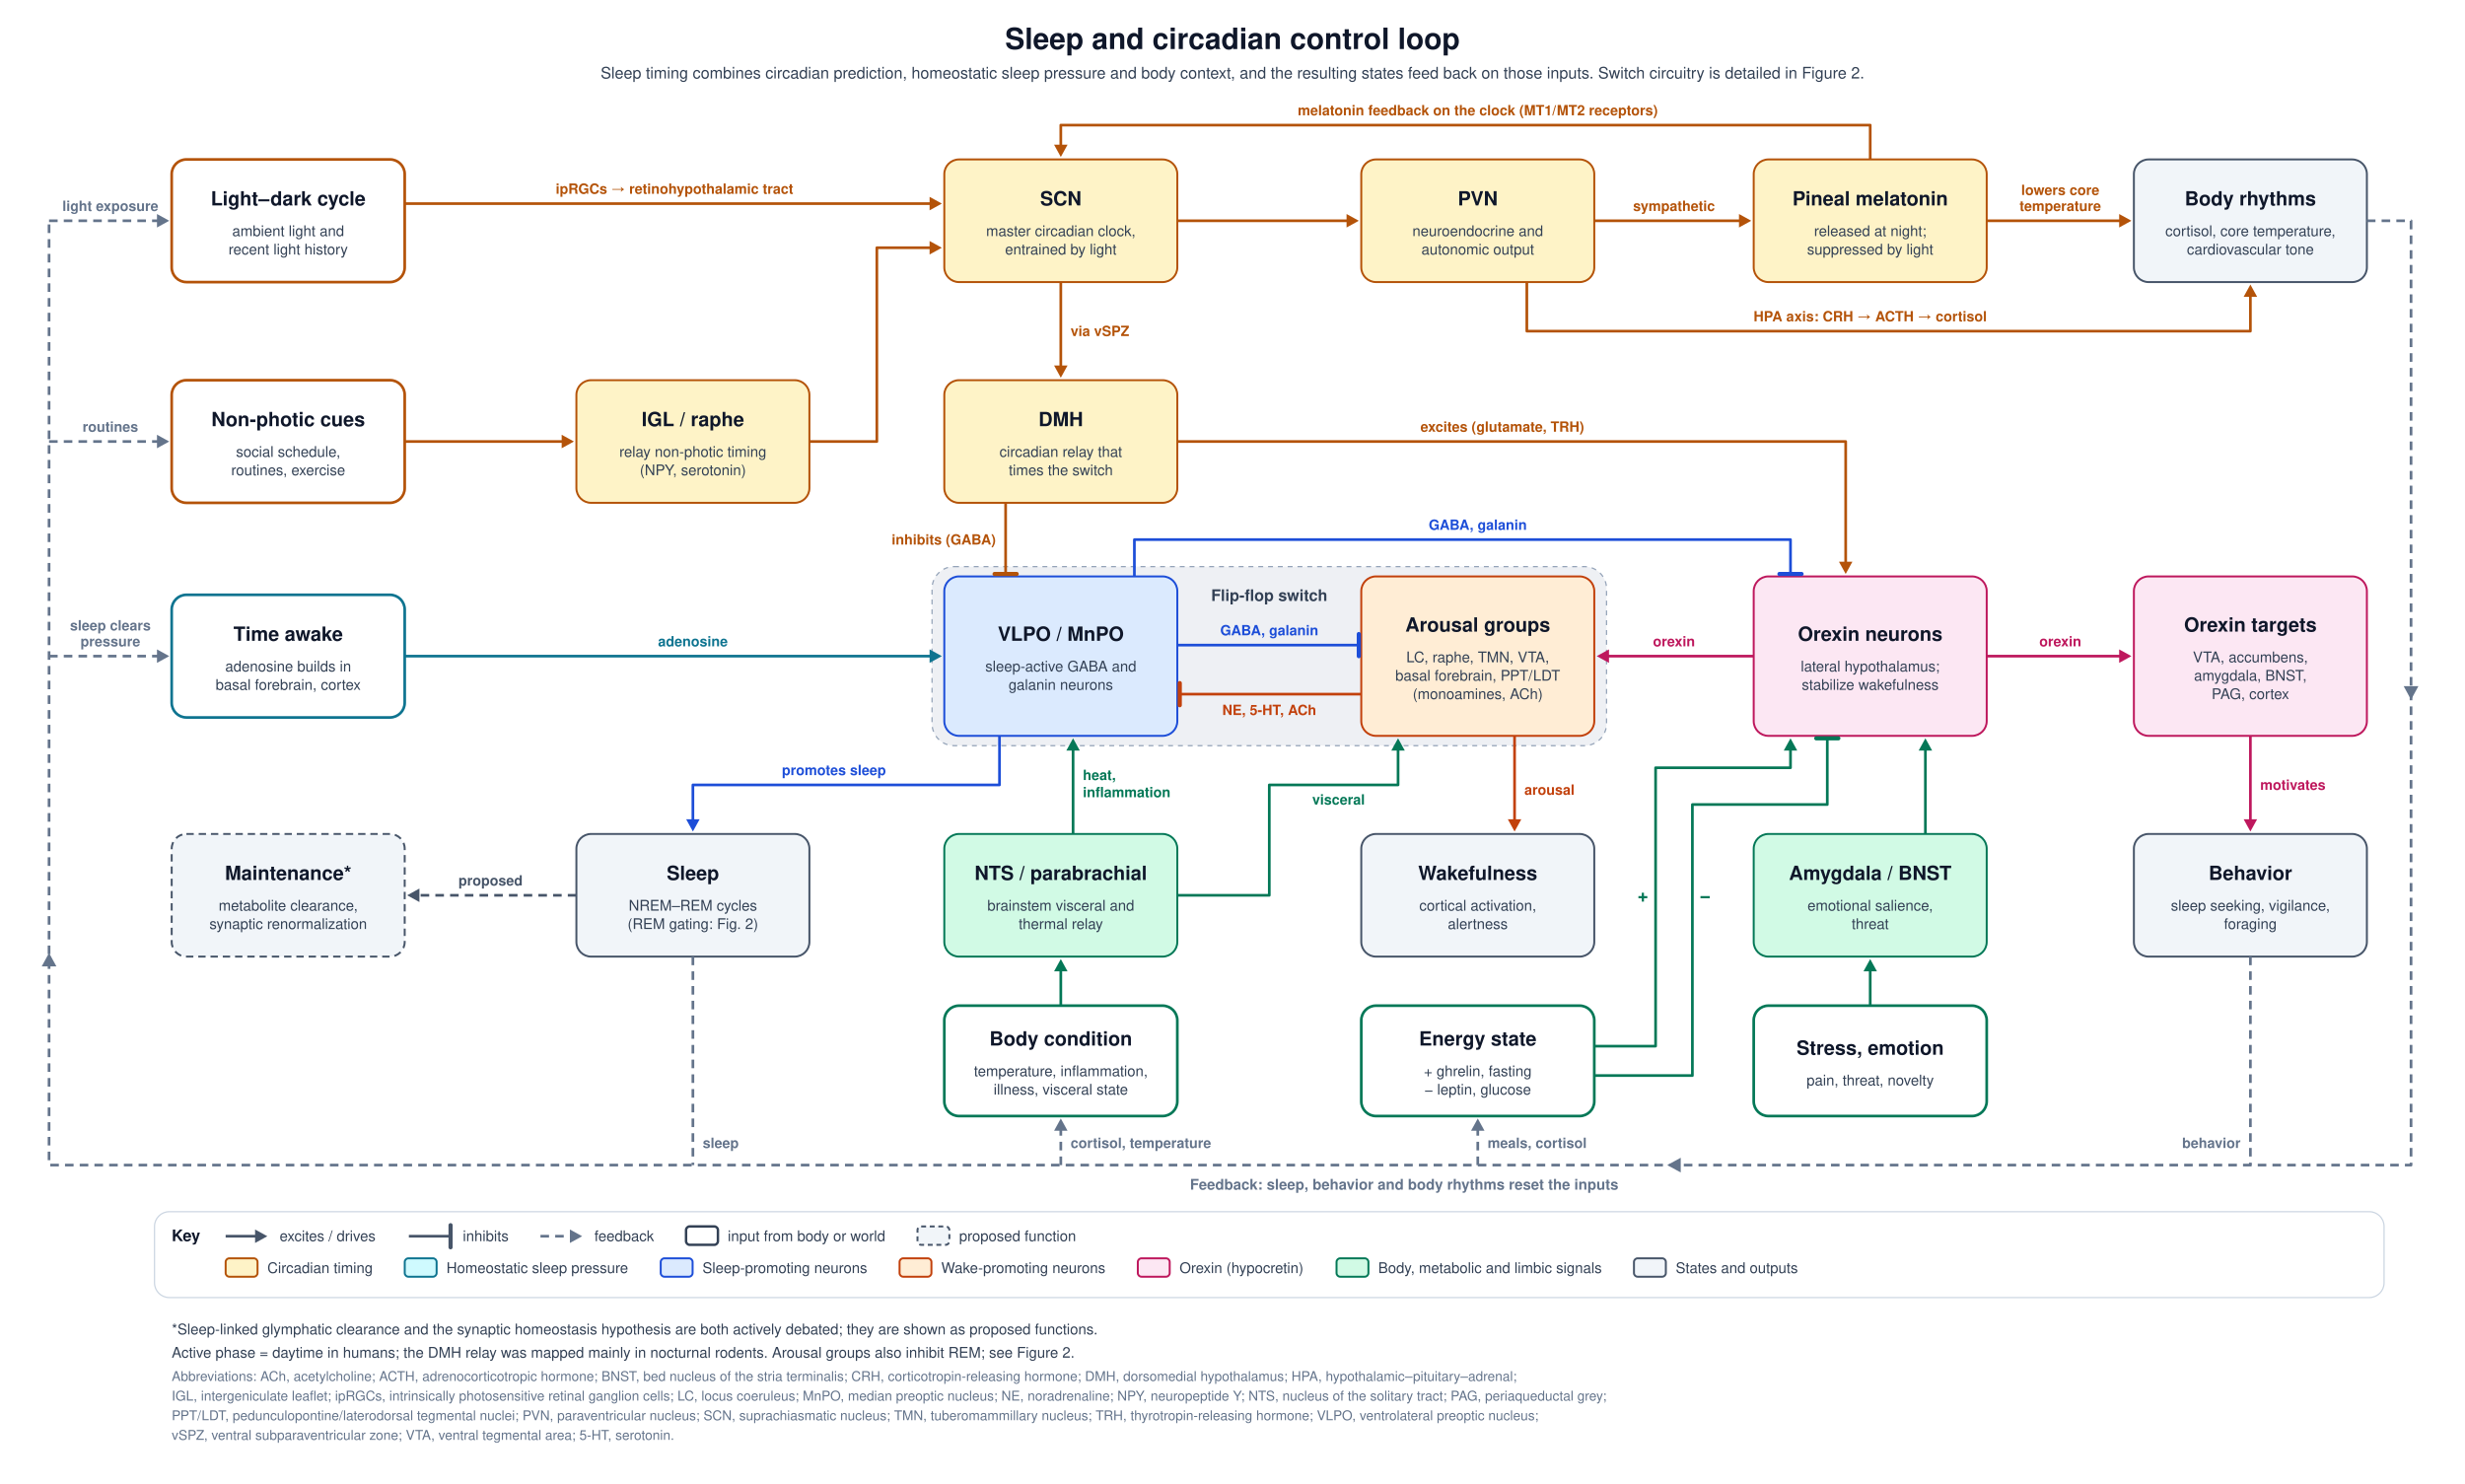
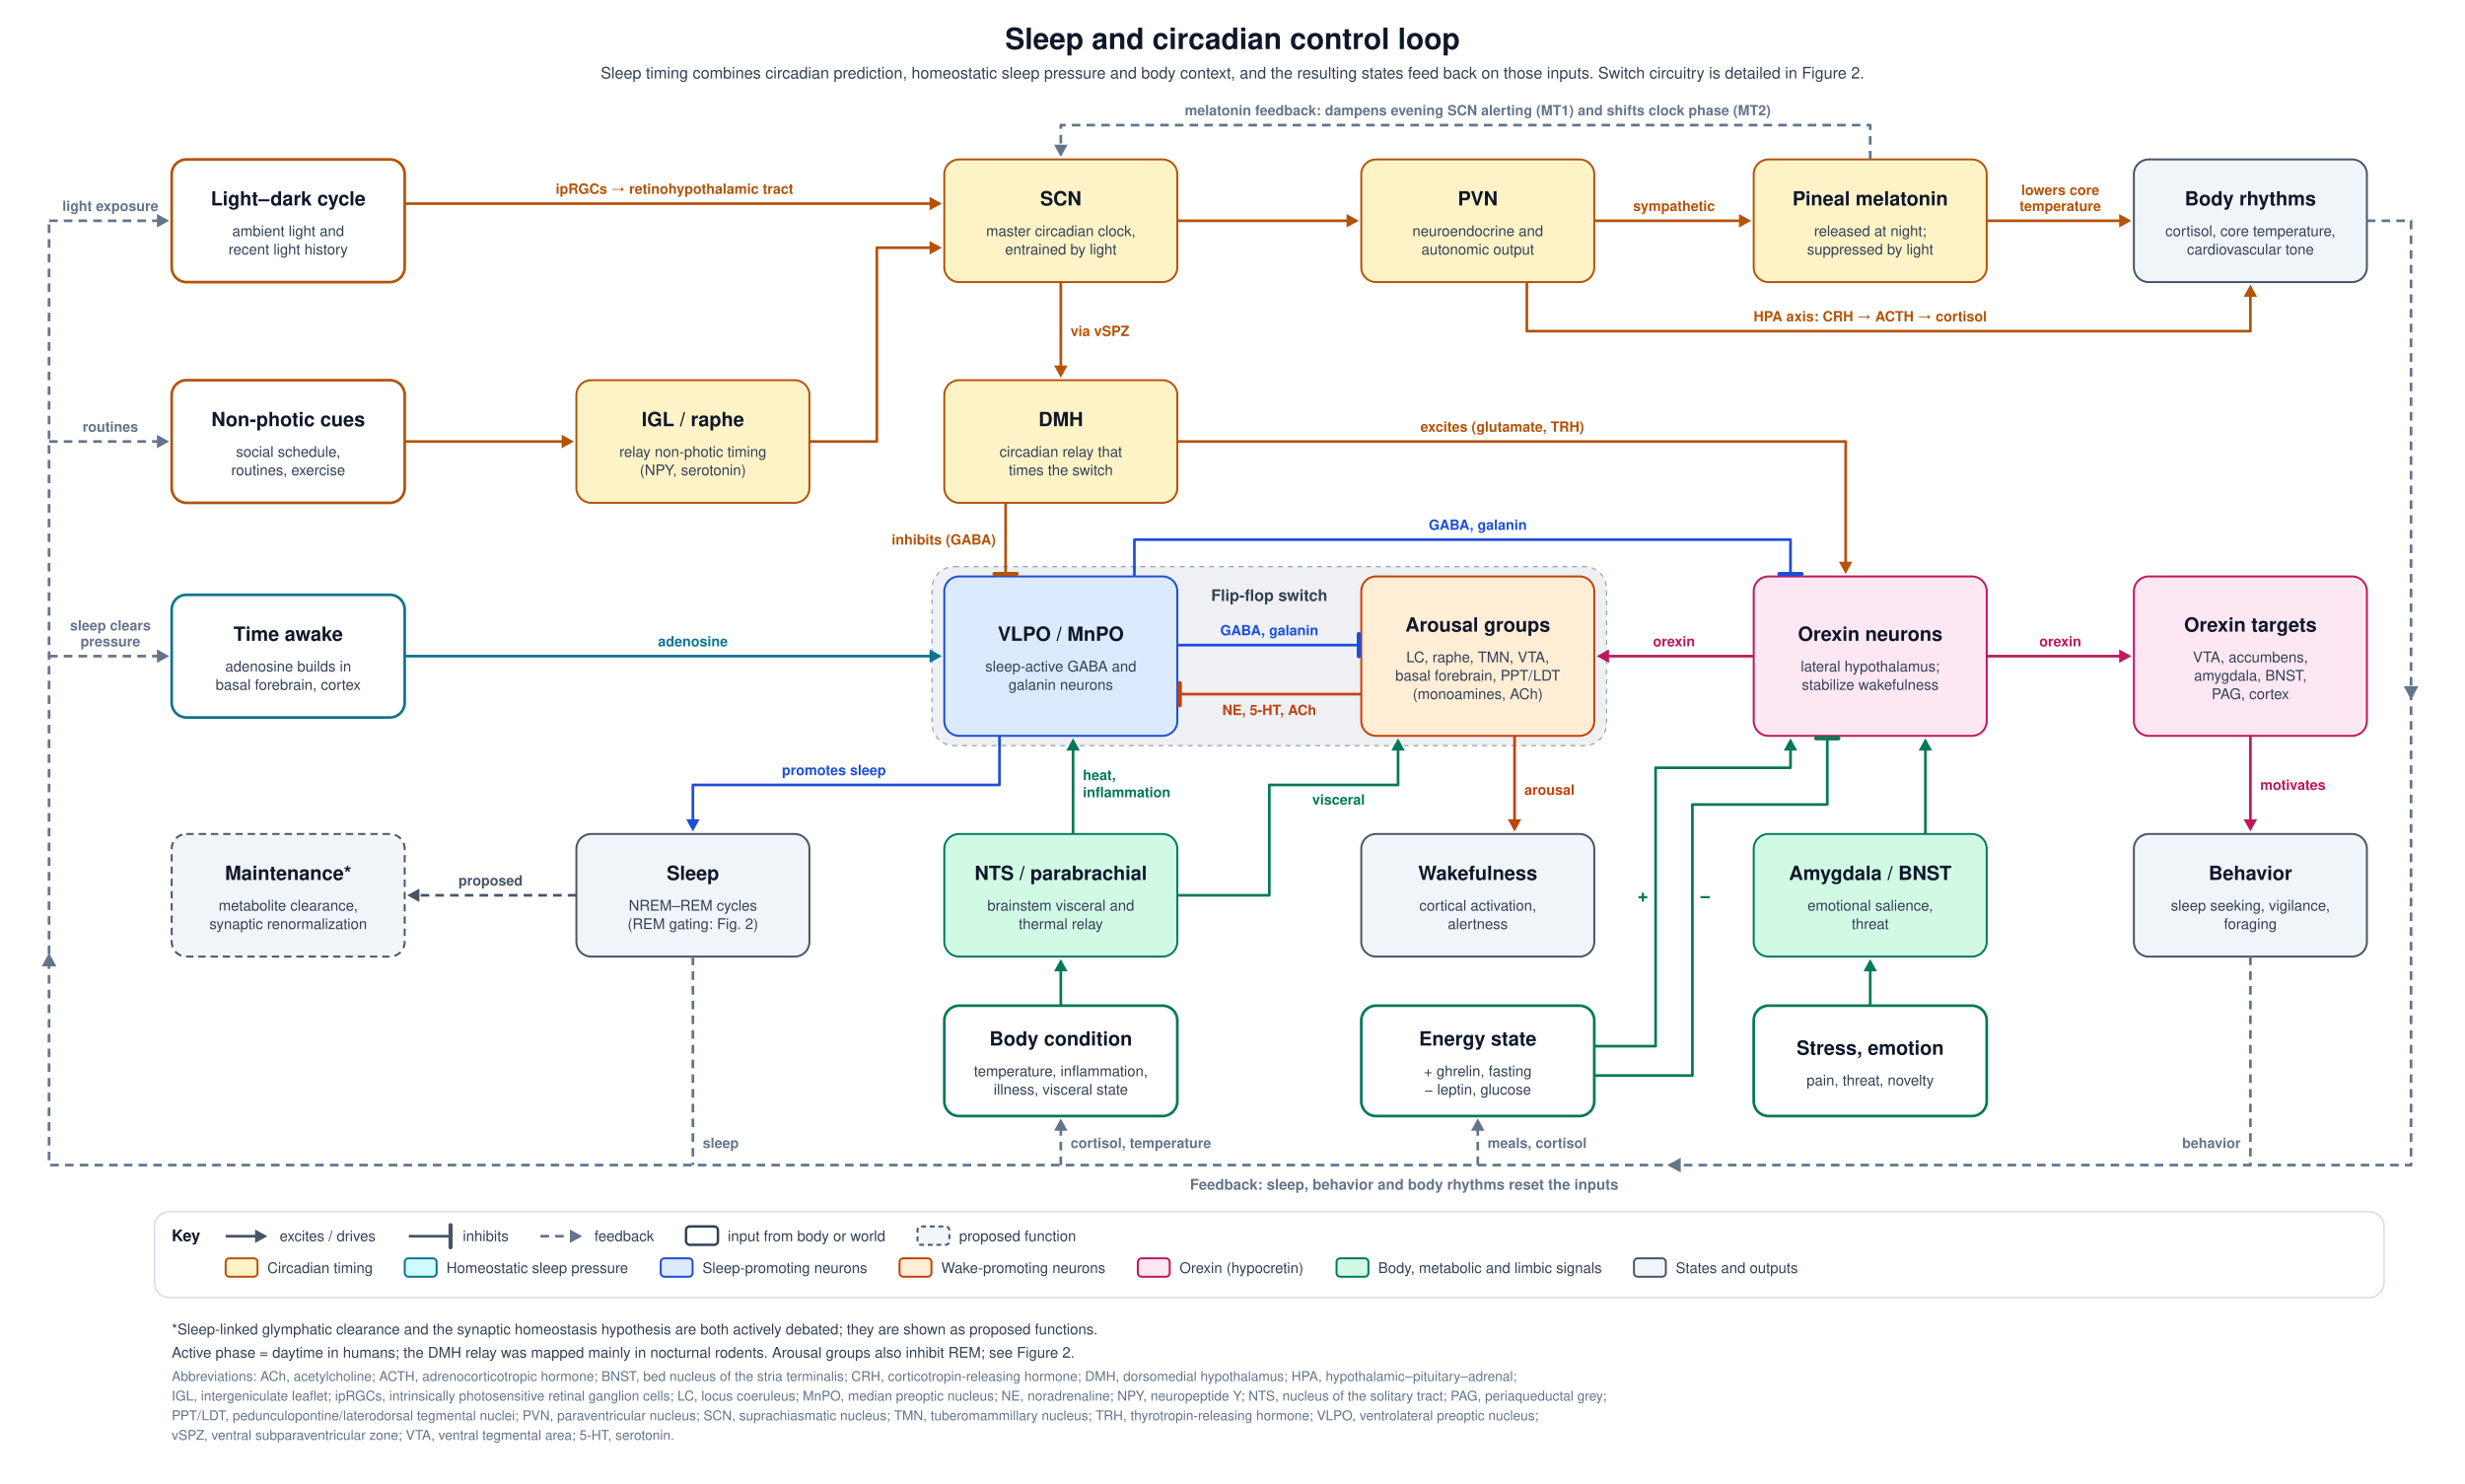
<svg xmlns="http://www.w3.org/2000/svg" width="2010" height="1210" viewBox="0 0 2010 1210" role="img" aria-label="Sleep and circadian control loop">
  <style>text{font-family:Helvetica, Arial, "Liberation Sans", sans-serif;}</style>
  <rect width="2010" height="1210" fill="#FFFFFF" />
  <text x="1005.0" y="40.0" font-size="24" font-weight="700" fill="#0F172A" text-anchor="middle">Sleep and circadian control loop</text>
  <text x="1005.0" y="64.0" font-size="13" fill="#334155" text-anchor="middle">Sleep timing combines circadian prediction, homeostatic sleep pressure and body context, and the resulting states feed back on those inputs. Switch circuitry is detailed in Figure 2.</text>
  <rect x="760" y="462" width="550" height="146" rx="18" fill="#EEF0F4" stroke="#94A3B8" stroke-width="1" stroke-dasharray="4 4" />
  <rect x="140" y="130" width="190" height="100" rx="12" fill="#FFFFFF" stroke="#B45309" stroke-width="2.2" />
  <text x="235.0" y="167.5" font-size="16" font-weight="700" fill="#0F172A" text-anchor="middle">Light–dark cycle</text>
  <text x="235.0" y="192.5" font-size="12" fill="#334155" text-anchor="middle">ambient light and</text>
  <text x="235.0" y="207.5" font-size="12" fill="#334155" text-anchor="middle">recent light history</text>
  <rect x="140" y="310" width="190" height="100" rx="12" fill="#FFFFFF" stroke="#B45309" stroke-width="2.2" />
  <text x="235.0" y="347.5" font-size="16" font-weight="700" fill="#0F172A" text-anchor="middle">Non-photic cues</text>
  <text x="235.0" y="372.5" font-size="12" fill="#334155" text-anchor="middle">social schedule,</text>
  <text x="235.0" y="387.5" font-size="12" fill="#334155" text-anchor="middle">routines, exercise</text>
  <rect x="140" y="485" width="190" height="100" rx="12" fill="#FFFFFF" stroke="#0E7490" stroke-width="2.2" />
  <text x="235.0" y="522.5" font-size="16" font-weight="700" fill="#0F172A" text-anchor="middle">Time awake</text>
  <text x="235.0" y="547.5" font-size="12" fill="#334155" text-anchor="middle">adenosine builds in</text>
  <text x="235.0" y="562.5" font-size="12" fill="#334155" text-anchor="middle">basal forebrain, cortex</text>
  <rect x="140" y="680" width="190" height="100" rx="12" fill="#F1F5F9" stroke="#475569" stroke-width="1.6" stroke-dasharray="6 4" />
  <text x="235.0" y="717.5" font-size="16" font-weight="700" fill="#0F172A" text-anchor="middle">Maintenance*</text>
  <text x="235.0" y="742.5" font-size="12" fill="#334155" text-anchor="middle">metabolite clearance,</text>
  <text x="235.0" y="757.5" font-size="12" fill="#334155" text-anchor="middle">synaptic renormalization</text>
  <rect x="470" y="310" width="190" height="100" rx="12" fill="#FEF3C7" stroke="#B45309" stroke-width="1.6" />
  <text x="565.0" y="347.5" font-size="16" font-weight="700" fill="#0F172A" text-anchor="middle">IGL / raphe</text>
  <text x="565.0" y="372.5" font-size="12" fill="#334155" text-anchor="middle">relay non-photic timing</text>
  <text x="565.0" y="387.5" font-size="12" fill="#334155" text-anchor="middle">(NPY, serotonin)</text>
  <rect x="470" y="680" width="190" height="100" rx="12" fill="#F1F5F9" stroke="#475569" stroke-width="1.6" />
  <text x="565.0" y="717.5" font-size="16" font-weight="700" fill="#0F172A" text-anchor="middle">Sleep</text>
  <text x="565.0" y="742.5" font-size="12" fill="#334155" text-anchor="middle">NREM–REM cycles</text>
  <text x="565.0" y="757.5" font-size="12" fill="#334155" text-anchor="middle">(REM gating: Fig. 2)</text>
  <rect x="770" y="130" width="190" height="100" rx="12" fill="#FEF3C7" stroke="#B45309" stroke-width="1.6" />
  <text x="865.0" y="167.5" font-size="16" font-weight="700" fill="#0F172A" text-anchor="middle">SCN</text>
  <text x="865.0" y="192.5" font-size="12" fill="#334155" text-anchor="middle">master circadian clock,</text>
  <text x="865.0" y="207.5" font-size="12" fill="#334155" text-anchor="middle">entrained by light</text>
  <rect x="770" y="310" width="190" height="100" rx="12" fill="#FEF3C7" stroke="#B45309" stroke-width="1.6" />
  <text x="865.0" y="347.5" font-size="16" font-weight="700" fill="#0F172A" text-anchor="middle">DMH</text>
  <text x="865.0" y="372.5" font-size="12" fill="#334155" text-anchor="middle">circadian relay that</text>
  <text x="865.0" y="387.5" font-size="12" fill="#334155" text-anchor="middle">times the switch</text>
  <rect x="770" y="470" width="190" height="130" rx="12" fill="#DBEAFE" stroke="#1D4ED8" stroke-width="1.6" />
  <text x="865.0" y="522.5" font-size="16" font-weight="700" fill="#0F172A" text-anchor="middle">VLPO / MnPO</text>
  <text x="865.0" y="547.5" font-size="12" fill="#334155" text-anchor="middle">sleep-active GABA and</text>
  <text x="865.0" y="562.5" font-size="12" fill="#334155" text-anchor="middle">galanin neurons</text>
  <rect x="770" y="680" width="190" height="100" rx="12" fill="#D1FAE5" stroke="#047857" stroke-width="1.6" />
  <text x="865.0" y="717.5" font-size="16" font-weight="700" fill="#0F172A" text-anchor="middle">NTS / parabrachial</text>
  <text x="865.0" y="742.5" font-size="12" fill="#334155" text-anchor="middle">brainstem visceral and</text>
  <text x="865.0" y="757.5" font-size="12" fill="#334155" text-anchor="middle">thermal relay</text>
  <rect x="770" y="820" width="190" height="90" rx="12" fill="#FFFFFF" stroke="#047857" stroke-width="2.2" />
  <text x="865.0" y="852.5" font-size="16" font-weight="700" fill="#0F172A" text-anchor="middle">Body condition</text>
  <text x="865.0" y="877.5" font-size="12" fill="#334155" text-anchor="middle">temperature, inflammation,</text>
  <text x="865.0" y="892.5" font-size="12" fill="#334155" text-anchor="middle">illness, visceral state</text>
  <rect x="1110" y="130" width="190" height="100" rx="12" fill="#FEF3C7" stroke="#B45309" stroke-width="1.6" />
  <text x="1205.0" y="167.5" font-size="16" font-weight="700" fill="#0F172A" text-anchor="middle">PVN</text>
  <text x="1205.0" y="192.5" font-size="12" fill="#334155" text-anchor="middle">neuroendocrine and</text>
  <text x="1205.0" y="207.5" font-size="12" fill="#334155" text-anchor="middle">autonomic output</text>
  <rect x="1110" y="470" width="190" height="130" rx="12" fill="#FFEDD5" stroke="#C2410C" stroke-width="1.6" />
  <text x="1205.0" y="515.0" font-size="16" font-weight="700" fill="#0F172A" text-anchor="middle">Arousal groups</text>
  <text x="1205.0" y="540.0" font-size="12" fill="#334155" text-anchor="middle">LC, raphe, TMN, VTA,</text>
  <text x="1205.0" y="555.0" font-size="12" fill="#334155" text-anchor="middle">basal forebrain, PPT/LDT</text>
  <text x="1205.0" y="570.0" font-size="12" fill="#334155" text-anchor="middle">(monoamines, ACh)</text>
  <rect x="1110" y="680" width="190" height="100" rx="12" fill="#F1F5F9" stroke="#475569" stroke-width="1.6" />
  <text x="1205.0" y="717.5" font-size="16" font-weight="700" fill="#0F172A" text-anchor="middle">Wakefulness</text>
  <text x="1205.0" y="742.5" font-size="12" fill="#334155" text-anchor="middle">cortical activation,</text>
  <text x="1205.0" y="757.5" font-size="12" fill="#334155" text-anchor="middle">alertness</text>
  <rect x="1110" y="820" width="190" height="90" rx="12" fill="#FFFFFF" stroke="#047857" stroke-width="2.2" />
  <text x="1205.0" y="852.5" font-size="16" font-weight="700" fill="#0F172A" text-anchor="middle">Energy state</text>
  <text x="1205.0" y="877.5" font-size="12" fill="#334155" text-anchor="middle">+ ghrelin, fasting</text>
  <text x="1205.0" y="892.5" font-size="12" fill="#334155" text-anchor="middle">− leptin, glucose</text>
  <rect x="1430" y="130" width="190" height="100" rx="12" fill="#FEF3C7" stroke="#B45309" stroke-width="1.6" />
  <text x="1525.0" y="167.5" font-size="16" font-weight="700" fill="#0F172A" text-anchor="middle">Pineal melatonin</text>
  <text x="1525.0" y="192.5" font-size="12" fill="#334155" text-anchor="middle">released at night;</text>
  <text x="1525.0" y="207.5" font-size="12" fill="#334155" text-anchor="middle">suppressed by light</text>
  <rect x="1430" y="470" width="190" height="130" rx="12" fill="#FCE7F3" stroke="#BE185D" stroke-width="1.6" />
  <text x="1525.0" y="522.5" font-size="16" font-weight="700" fill="#0F172A" text-anchor="middle">Orexin neurons</text>
  <text x="1525.0" y="547.5" font-size="12" fill="#334155" text-anchor="middle">lateral hypothalamus;</text>
  <text x="1525.0" y="562.5" font-size="12" fill="#334155" text-anchor="middle">stabilize wakefulness</text>
  <rect x="1430" y="680" width="190" height="100" rx="12" fill="#D1FAE5" stroke="#047857" stroke-width="1.6" />
  <text x="1525.0" y="717.5" font-size="16" font-weight="700" fill="#0F172A" text-anchor="middle">Amygdala / BNST</text>
  <text x="1525.0" y="742.5" font-size="12" fill="#334155" text-anchor="middle">emotional salience,</text>
  <text x="1525.0" y="757.5" font-size="12" fill="#334155" text-anchor="middle">threat</text>
  <rect x="1430" y="820" width="190" height="90" rx="12" fill="#FFFFFF" stroke="#047857" stroke-width="2.2" />
  <text x="1525.0" y="860.0" font-size="16" font-weight="700" fill="#0F172A" text-anchor="middle">Stress, emotion</text>
  <text x="1525.0" y="885.0" font-size="12" fill="#334155" text-anchor="middle">pain, threat, novelty</text>
  <rect x="1740" y="130" width="190" height="100" rx="12" fill="#F1F5F9" stroke="#475569" stroke-width="1.6" />
  <text x="1835.0" y="167.5" font-size="16" font-weight="700" fill="#0F172A" text-anchor="middle">Body rhythms</text>
  <text x="1835.0" y="192.5" font-size="12" fill="#334155" text-anchor="middle">cortisol, core temperature,</text>
  <text x="1835.0" y="207.5" font-size="12" fill="#334155" text-anchor="middle">cardiovascular tone</text>
  <rect x="1740" y="470" width="190" height="130" rx="12" fill="#FCE7F3" stroke="#BE185D" stroke-width="1.6" />
  <text x="1835.0" y="515.0" font-size="16" font-weight="700" fill="#0F172A" text-anchor="middle">Orexin targets</text>
  <text x="1835.0" y="540.0" font-size="12" fill="#334155" text-anchor="middle">VTA, accumbens,</text>
  <text x="1835.0" y="555.0" font-size="12" fill="#334155" text-anchor="middle">amygdala, BNST,</text>
  <text x="1835.0" y="570.0" font-size="12" fill="#334155" text-anchor="middle">PAG, cortex</text>
  <rect x="1740" y="680" width="190" height="100" rx="12" fill="#F1F5F9" stroke="#475569" stroke-width="1.6" />
  <text x="1835.0" y="717.5" font-size="16" font-weight="700" fill="#0F172A" text-anchor="middle">Behavior</text>
  <text x="1835.0" y="742.5" font-size="12" fill="#334155" text-anchor="middle">sleep seeking, vigilance,</text>
  <text x="1835.0" y="757.5" font-size="12" fill="#334155" text-anchor="middle">foraging</text>
  <path d="M 330.0,166.0 L 759.0,166.0" fill="none" stroke="#B45309" stroke-width="2.2" stroke-linejoin="round" />
  <polygon points="768.0,166.0 758.0,171.5 758.0,160.5" fill="#B45309" />
  <text x="550.0" y="158.0" font-size="11.5" font-weight="700" fill="#B45309" text-anchor="middle">ipRGCs → retinohypothalamic tract</text>
  <path d="M 330.0,360.0 L 459.0,360.0" fill="none" stroke="#B45309" stroke-width="2.2" stroke-linejoin="round" />
  <polygon points="468.0,360.0 458.0,365.5 458.0,354.5" fill="#B45309" />
  <path d="M 660.0,360.0 L 715.0,360.0 L 715.0,202.0 L 759.0,202.0" fill="none" stroke="#B45309" stroke-width="2.2" stroke-linejoin="round" />
  <polygon points="768.0,202.0 758.0,207.5 758.0,196.5" fill="#B45309" />
  <path d="M 865.0,230.0 L 865.0,299.0" fill="none" stroke="#B45309" stroke-width="2.2" stroke-linejoin="round" />
  <polygon points="865.0,308.0 859.5,298.0 870.5,298.0" fill="#B45309" />
  <text x="873.0" y="274.0" font-size="11.5" font-weight="700" fill="#B45309" text-anchor="start">via vSPZ</text>
  <path d="M 960.0,180.0 L 1099.0,180.0" fill="none" stroke="#B45309" stroke-width="2.2" stroke-linejoin="round" />
  <polygon points="1108.0,180.0 1098.0,185.5 1098.0,174.5" fill="#B45309" />
  <path d="M 1300.0,180.0 L 1419.0,180.0" fill="none" stroke="#B45309" stroke-width="2.2" stroke-linejoin="round" />
  <polygon points="1428.0,180.0 1418.0,185.5 1418.0,174.5" fill="#B45309" />
  <text x="1365.0" y="172.0" font-size="11.5" font-weight="700" fill="#B45309" text-anchor="middle">sympathetic</text>
  <path d="M 1620.0,180.0 L 1729.0,180.0" fill="none" stroke="#B45309" stroke-width="2.2" stroke-linejoin="round" />
  <polygon points="1738.0,180.0 1728.0,185.5 1728.0,174.5" fill="#B45309" />
  <text x="1680.0" y="159.0" font-size="11.5" font-weight="700" fill="#B45309" text-anchor="middle">lowers core</text>
  <text x="1680.0" y="172.0" font-size="11.5" font-weight="700" fill="#B45309" text-anchor="middle">temperature</text>
  <path d="M 1245.0,230.0 L 1245.0,270.0 L 1835.0,270.0 L 1835.0,241.0" fill="none" stroke="#B45309" stroke-width="2.2" stroke-linejoin="round" />
  <polygon points="1835.0,232.0 1840.5,242.0 1829.5,242.0" fill="#B45309" />
  <text x="1525.0" y="262.0" font-size="11.5" font-weight="700" fill="#B45309" text-anchor="middle">HPA axis: CRH → ACTH → cortisol</text>
-   <path d="M 1525.0,130.0 L 1525.0,102.0 L 865.0,102.0 L 865.0,119.0" fill="none" stroke="#B45309" stroke-width="2.2" stroke-linejoin="round" />
-   <polygon points="865.0,128.0 859.5,118.0 870.5,118.0" fill="#B45309" />
-   <text x="1205.0" y="94.0" font-size="11.5" font-weight="700" fill="#B45309" text-anchor="middle">melatonin feedback on the clock (MT1/MT2 receptors)</text>
+   <path d="M 1525.0,130.0 L 1525.0,102.0 L 865.0,102.0 L 865.0,119.0" fill="none" stroke="#64748B" stroke-width="2.2" stroke-linejoin="round" stroke-dasharray="7 5" />
+   <polygon points="865.0,128.0 859.5,118.0 870.5,118.0" fill="#64748B" />
+   <text x="1205.0" y="94.0" font-size="11.5" font-weight="700" fill="#64748B" text-anchor="middle">melatonin feedback: dampens evening SCN alerting (MT1) and shifts clock phase (MT2)</text>
  <path d="M 820.0,410.0 L 820.0,468.0" fill="none" stroke="#B45309" stroke-width="2.2" stroke-linejoin="round" />
  <line x1="811.0" y1="468.0" x2="829.0" y2="468.0" stroke="#B45309" stroke-width="3.4" stroke-linecap="round" />
  <text x="812.0" y="444.0" font-size="11.5" font-weight="700" fill="#B45309" text-anchor="end">inhibits (GABA)</text>
  <path d="M 960.0,360.0 L 1505.0,360.0 L 1505.0,459.0" fill="none" stroke="#B45309" stroke-width="2.2" stroke-linejoin="round" />
  <polygon points="1505.0,468.0 1499.5,458.0 1510.5,458.0" fill="#B45309" />
  <text x="1225.0" y="352.0" font-size="11.5" font-weight="700" fill="#B45309" text-anchor="middle">excites (glutamate, TRH)</text>
  <path d="M 925.0,470.0 L 925.0,440.0 L 1460.0,440.0 L 1460.0,468.0" fill="none" stroke="#1D4ED8" stroke-width="2.2" stroke-linejoin="round" />
  <line x1="1451.0" y1="468.0" x2="1469.0" y2="468.0" stroke="#1D4ED8" stroke-width="3.4" stroke-linecap="round" />
  <text x="1205.0" y="432.0" font-size="11.5" font-weight="700" fill="#1D4ED8" text-anchor="middle">GABA, galanin</text>
  <path d="M 330.0,535.0 L 759.0,535.0" fill="none" stroke="#0E7490" stroke-width="2.2" stroke-linejoin="round" />
  <polygon points="768.0,535.0 758.0,540.5 758.0,529.5" fill="#0E7490" />
  <text x="565.0" y="527.0" font-size="11.5" font-weight="700" fill="#0E7490" text-anchor="middle">adenosine</text>
  <text x="1035.0" y="490.0" font-size="13" font-weight="700" fill="#334155" text-anchor="middle">Flip-flop switch</text>
  <path d="M 960.0,526.0 L 1108.0,526.0" fill="none" stroke="#1D4ED8" stroke-width="2.2" stroke-linejoin="round" />
  <line x1="1108.0" y1="535.0" x2="1108.0" y2="517.0" stroke="#1D4ED8" stroke-width="3.4" stroke-linecap="round" />
  <text x="1035.0" y="518.0" font-size="11.5" font-weight="700" fill="#1D4ED8" text-anchor="middle">GABA, galanin</text>
  <path d="M 1110.0,566.0 L 962.0,566.0" fill="none" stroke="#C2410C" stroke-width="2.2" stroke-linejoin="round" />
  <line x1="962.0" y1="557.0" x2="962.0" y2="575.0" stroke="#C2410C" stroke-width="3.4" stroke-linecap="round" />
  <text x="1035.0" y="583.0" font-size="11.5" font-weight="700" fill="#C2410C" text-anchor="middle">NE, 5-HT, ACh</text>
  <path d="M 1430.0,535.0 L 1311.0,535.0" fill="none" stroke="#BE185D" stroke-width="2.2" stroke-linejoin="round" />
  <polygon points="1302.0,535.0 1312.0,529.5 1312.0,540.5" fill="#BE185D" />
  <text x="1365.0" y="527.0" font-size="11.5" font-weight="700" fill="#BE185D" text-anchor="middle">orexin</text>
  <path d="M 1620.0,535.0 L 1729.0,535.0" fill="none" stroke="#BE185D" stroke-width="2.2" stroke-linejoin="round" />
  <polygon points="1738.0,535.0 1728.0,540.5 1728.0,529.5" fill="#BE185D" />
  <text x="1680.0" y="527.0" font-size="11.5" font-weight="700" fill="#BE185D" text-anchor="middle">orexin</text>
  <path d="M 1835.0,600.0 L 1835.0,669.0" fill="none" stroke="#BE185D" stroke-width="2.2" stroke-linejoin="round" />
  <polygon points="1835.0,678.0 1829.5,668.0 1840.5,668.0" fill="#BE185D" />
  <text x="1843.0" y="644.0" font-size="11.5" font-weight="700" fill="#BE185D" text-anchor="start">motivates</text>
  <path d="M 815.0,600.0 L 815.0,640.0 L 565.0,640.0 L 565.0,669.0" fill="none" stroke="#1D4ED8" stroke-width="2.2" stroke-linejoin="round" />
  <polygon points="565.0,678.0 559.5,668.0 570.5,668.0" fill="#1D4ED8" />
  <text x="680.0" y="632.0" font-size="11.5" font-weight="700" fill="#1D4ED8" text-anchor="middle">promotes sleep</text>
  <path d="M 875.0,680.0 L 875.0,611.0" fill="none" stroke="#047857" stroke-width="2.2" stroke-linejoin="round" />
  <polygon points="875.0,602.0 880.5,612.0 869.5,612.0" fill="#047857" />
  <text x="883.0" y="636.0" font-size="11.5" font-weight="700" fill="#047857" text-anchor="start">heat,</text>
  <text x="883.0" y="650.0" font-size="11.5" font-weight="700" fill="#047857" text-anchor="start">inflammation</text>
  <path d="M 960.0,730.0 L 1035.0,730.0 L 1035.0,640.0 L 1140.0,640.0 L 1140.0,611.0" fill="none" stroke="#047857" stroke-width="2.2" stroke-linejoin="round" />
  <polygon points="1140.0,602.0 1145.5,612.0 1134.5,612.0" fill="#047857" />
  <text x="1091.5" y="656.0" font-size="11.5" font-weight="700" fill="#047857" text-anchor="middle">visceral</text>
  <path d="M 1235.0,600.0 L 1235.0,669.0" fill="none" stroke="#C2410C" stroke-width="2.2" stroke-linejoin="round" />
  <polygon points="1235.0,678.0 1229.5,668.0 1240.5,668.0" fill="#C2410C" />
  <text x="1243.0" y="648.0" font-size="11.5" font-weight="700" fill="#C2410C" text-anchor="start">arousal</text>
  <path d="M 865.0,820.0 L 865.0,791.0" fill="none" stroke="#047857" stroke-width="2.2" stroke-linejoin="round" />
  <polygon points="865.0,782.0 870.5,792.0 859.5,792.0" fill="#047857" />
  <path d="M 1300.0,853.0 L 1350.0,853.0 L 1350.0,626.0 L 1460.0,626.0 L 1460.0,611.0" fill="none" stroke="#047857" stroke-width="2.2" stroke-linejoin="round" />
  <polygon points="1460.0,602.0 1465.5,612.0 1454.5,612.0" fill="#047857" />
  <path d="M 1300.0,877.0 L 1380.0,877.0 L 1380.0,656.0 L 1490.0,656.0 L 1490.0,602.0" fill="none" stroke="#047857" stroke-width="2.2" stroke-linejoin="round" />
  <line x1="1499.0" y1="602.0" x2="1481.0" y2="602.0" stroke="#047857" stroke-width="3.4" stroke-linecap="round" />
  <text x="1344.0" y="735.0" font-size="15" font-weight="700" fill="#047857" text-anchor="end">+</text>
  <text x="1386.0" y="735.0" font-size="15" font-weight="700" fill="#047857" text-anchor="start">−</text>
  <path d="M 1525.0,820.0 L 1525.0,791.0" fill="none" stroke="#047857" stroke-width="2.2" stroke-linejoin="round" />
  <polygon points="1525.0,782.0 1530.5,792.0 1519.5,792.0" fill="#047857" />
  <path d="M 1570.0,680.0 L 1570.0,611.0" fill="none" stroke="#047857" stroke-width="2.2" stroke-linejoin="round" />
  <polygon points="1570.0,602.0 1575.5,612.0 1564.5,612.0" fill="#047857" />
  <path d="M 470.0,730.0 L 341.0,730.0" fill="none" stroke="#475569" stroke-width="2.2" stroke-linejoin="round" stroke-dasharray="7 5" />
  <polygon points="332.0,730.0 342.0,724.5 342.0,735.5" fill="#475569" />
  <text x="400.0" y="722.0" font-size="11.5" font-weight="700" fill="#475569" text-anchor="middle">proposed</text>
  <path d="M 1930,180.0 L 1966,180.0 L 1966,950 L 40,950 L 40,180.0" fill="none" stroke="#64748B" stroke-width="2.2" stroke-dasharray="7 5" stroke-linejoin="round" />
  <path d="M 565.0,780 L 565.0,950" fill="none" stroke="#64748B" stroke-width="2.2" stroke-dasharray="7 5" />
  <path d="M 1835.0,780 L 1835.0,950" fill="none" stroke="#64748B" stroke-width="2.2" stroke-dasharray="7 5" />
  <polygon points="1966.0,570.5 1960.0,559.5 1972.0,559.5" fill="#64748B" />
  <polygon points="1359.5,950.0 1370.5,944.0 1370.5,956.0" fill="#64748B" />
  <polygon points="40.0,777.0 46.0,788.0 34.0,788.0" fill="#64748B" />
  <path d="M 40.0,180.0 L 129.0,180.0" fill="none" stroke="#64748B" stroke-width="2.2" stroke-linejoin="round" stroke-dasharray="7 5" />
  <polygon points="138.0,180.0 128.0,185.5 128.0,174.5" fill="#64748B" />
  <text x="90.0" y="172.0" font-size="11.5" font-weight="700" fill="#64748B" text-anchor="middle">light exposure</text>
  <path d="M 40.0,360.0 L 129.0,360.0" fill="none" stroke="#64748B" stroke-width="2.2" stroke-linejoin="round" stroke-dasharray="7 5" />
  <polygon points="138.0,360.0 128.0,365.5 128.0,354.5" fill="#64748B" />
  <text x="90.0" y="352.0" font-size="11.5" font-weight="700" fill="#64748B" text-anchor="middle">routines</text>
  <path d="M 40.0,535.0 L 129.0,535.0" fill="none" stroke="#64748B" stroke-width="2.2" stroke-linejoin="round" stroke-dasharray="7 5" />
  <polygon points="138.0,535.0 128.0,540.5 128.0,529.5" fill="#64748B" />
  <text x="90.0" y="514.0" font-size="11.5" font-weight="700" fill="#64748B" text-anchor="middle">sleep clears</text>
  <text x="90.0" y="527.0" font-size="11.5" font-weight="700" fill="#64748B" text-anchor="middle">pressure</text>
  <path d="M 865.0,950.0 L 865.0,921.0" fill="none" stroke="#64748B" stroke-width="2.2" stroke-linejoin="round" stroke-dasharray="7 5" />
  <polygon points="865.0,912.0 870.5,922.0 859.5,922.0" fill="#64748B" />
  <text x="873.0" y="936.0" font-size="11.5" font-weight="700" fill="#64748B" text-anchor="start">cortisol, temperature</text>
  <path d="M 1205.0,950.0 L 1205.0,921.0" fill="none" stroke="#64748B" stroke-width="2.2" stroke-linejoin="round" stroke-dasharray="7 5" />
  <polygon points="1205.0,912.0 1210.5,922.0 1199.5,922.0" fill="#64748B" />
  <text x="1213.0" y="936.0" font-size="11.5" font-weight="700" fill="#64748B" text-anchor="start">meals, cortisol</text>
  <text x="573.0" y="936.0" font-size="11.5" font-weight="700" fill="#64748B" text-anchor="start">sleep</text>
  <text x="1827.0" y="936.0" font-size="11.5" font-weight="700" fill="#64748B" text-anchor="end">behavior</text>
  <text x="1145.0" y="970.0" font-size="12" font-weight="700" fill="#64748B" text-anchor="middle">Feedback: sleep, behavior and body rhythms reset the inputs</text>
  <rect x="126" y="988" width="1818" height="70" rx="12" fill="#FFFFFF" stroke="#CBD5E1" />
  <text x="140.0" y="1012.0" font-size="13" font-weight="700" fill="#0F172A" text-anchor="start">Key</text>
  <path d="M 184.0,1008.0 L 209.0,1008.0" fill="none" stroke="#475569" stroke-width="2.2" stroke-linejoin="round" />
  <polygon points="218.0,1008.0 208.0,1013.5 208.0,1002.5" fill="#475569" />
  <text x="228.0" y="1012.0" font-size="12" fill="#334155" text-anchor="start">excites / drives</text>
  <path d="M 333.4,1008.0 L 367.4,1008.0" fill="none" stroke="#475569" stroke-width="2.2" stroke-linejoin="round" />
  <line x1="367.4" y1="1017.0" x2="367.4" y2="999.0" stroke="#475569" stroke-width="3.4" stroke-linecap="round" />
  <text x="377.4" y="1012.0" font-size="12" fill="#334155" text-anchor="start">inhibits</text>
  <path d="M 440.7,1008.0 L 465.7,1008.0" fill="none" stroke="#64748B" stroke-width="2.2" stroke-linejoin="round" stroke-dasharray="7 5" />
  <polygon points="474.7,1008.0 464.7,1013.5 464.7,1002.5" fill="#64748B" />
  <text x="484.7" y="1012.0" font-size="12" fill="#334155" text-anchor="start">feedback</text>
  <rect x="559.413" y="1000" width="26" height="15" rx="3" fill="#FFFFFF" stroke="#334155" stroke-width="2" />
  <text x="593.4" y="1012.0" font-size="12" fill="#334155" text-anchor="start">input from body or world</text>
  <rect x="748.138" y="1000" width="26" height="15" rx="3" fill="#F1F5F9" stroke="#475569" stroke-width="1.6" stroke-dasharray="4 3" />
  <text x="782.1" y="1012.0" font-size="12" fill="#334155" text-anchor="start">proposed function</text>
  <rect x="184" y="1026" width="26" height="15" rx="3" fill="#FEF3C7" stroke="#B45309" stroke-width="1.6" />
  <text x="218.0" y="1038.0" font-size="12" fill="#334155" text-anchor="start">Circadian timing</text>
  <rect x="330.031" y="1026" width="26" height="15" rx="3" fill="#CFFAFE" stroke="#0E7490" stroke-width="1.6" />
  <text x="364.0" y="1038.0" font-size="12" fill="#334155" text-anchor="start">Homeostatic sleep pressure</text>
  <rect x="538.764" y="1026" width="26" height="15" rx="3" fill="#DBEAFE" stroke="#1D4ED8" stroke-width="1.6" />
  <text x="572.8" y="1038.0" font-size="12" fill="#334155" text-anchor="start">Sleep-promoting neurons</text>
  <rect x="733.511" y="1026" width="26" height="15" rx="3" fill="#FFEDD5" stroke="#C2410C" stroke-width="1.6" />
  <text x="767.5" y="1038.0" font-size="12" fill="#334155" text-anchor="start">Wake-promoting neurons</text>
  <rect x="927.795" y="1026" width="26" height="15" rx="3" fill="#FCE7F3" stroke="#BE185D" stroke-width="1.6" />
  <text x="961.8" y="1038.0" font-size="12" fill="#334155" text-anchor="start">Orexin (hypocretin)</text>
  <rect x="1089.831" y="1026" width="26" height="15" rx="3" fill="#D1FAE5" stroke="#047857" stroke-width="1.6" />
  <text x="1123.8" y="1038.0" font-size="12" fill="#334155" text-anchor="start">Body, metabolic and limbic signals</text>
  <rect x="1332.359" y="1026" width="26" height="15" rx="3" fill="#F1F5F9" stroke="#475569" stroke-width="1.6" />
  <text x="1366.4" y="1038.0" font-size="12" fill="#334155" text-anchor="start">States and outputs</text>
  <text x="140.0" y="1088.0" font-size="12" fill="#334155" text-anchor="start">*Sleep-linked glymphatic clearance and the synaptic homeostasis hypothesis are both actively debated; they are shown as proposed functions.</text>
  <text x="140.0" y="1107.0" font-size="12" fill="#334155" text-anchor="start">Active phase = daytime in humans; the DMH relay was mapped mainly in nocturnal rodents. Arousal groups also inhibit REM; see Figure 2.</text>
  <text x="140.0" y="1126.0" font-size="11" fill="#64748B" text-anchor="start">Abbreviations: ACh, acetylcholine; ACTH, adrenocorticotropic hormone; BNST, bed nucleus of the stria terminalis; CRH, corticotropin-releasing hormone; DMH, dorsomedial hypothalamus; HPA, hypothalamic–pituitary–adrenal;</text>
  <text x="140.0" y="1142.0" font-size="11" fill="#64748B" text-anchor="start">IGL, intergeniculate leaflet; ipRGCs, intrinsically photosensitive retinal ganglion cells; LC, locus coeruleus; MnPO, median preoptic nucleus; NE, noradrenaline; NPY, neuropeptide Y; NTS, nucleus of the solitary tract; PAG, periaqueductal grey;</text>
  <text x="140.0" y="1158.0" font-size="11" fill="#64748B" text-anchor="start">PPT/LDT, pedunculopontine/laterodorsal tegmental nuclei; PVN, paraventricular nucleus; SCN, suprachiasmatic nucleus; TMN, tuberomammillary nucleus; TRH, thyrotropin-releasing hormone; VLPO, ventrolateral preoptic nucleus;</text>
  <text x="140.0" y="1174.0" font-size="11" fill="#64748B" text-anchor="start">vSPZ, ventral subparaventricular zone; VTA, ventral tegmental area; 5-HT, serotonin.</text>
</svg>
